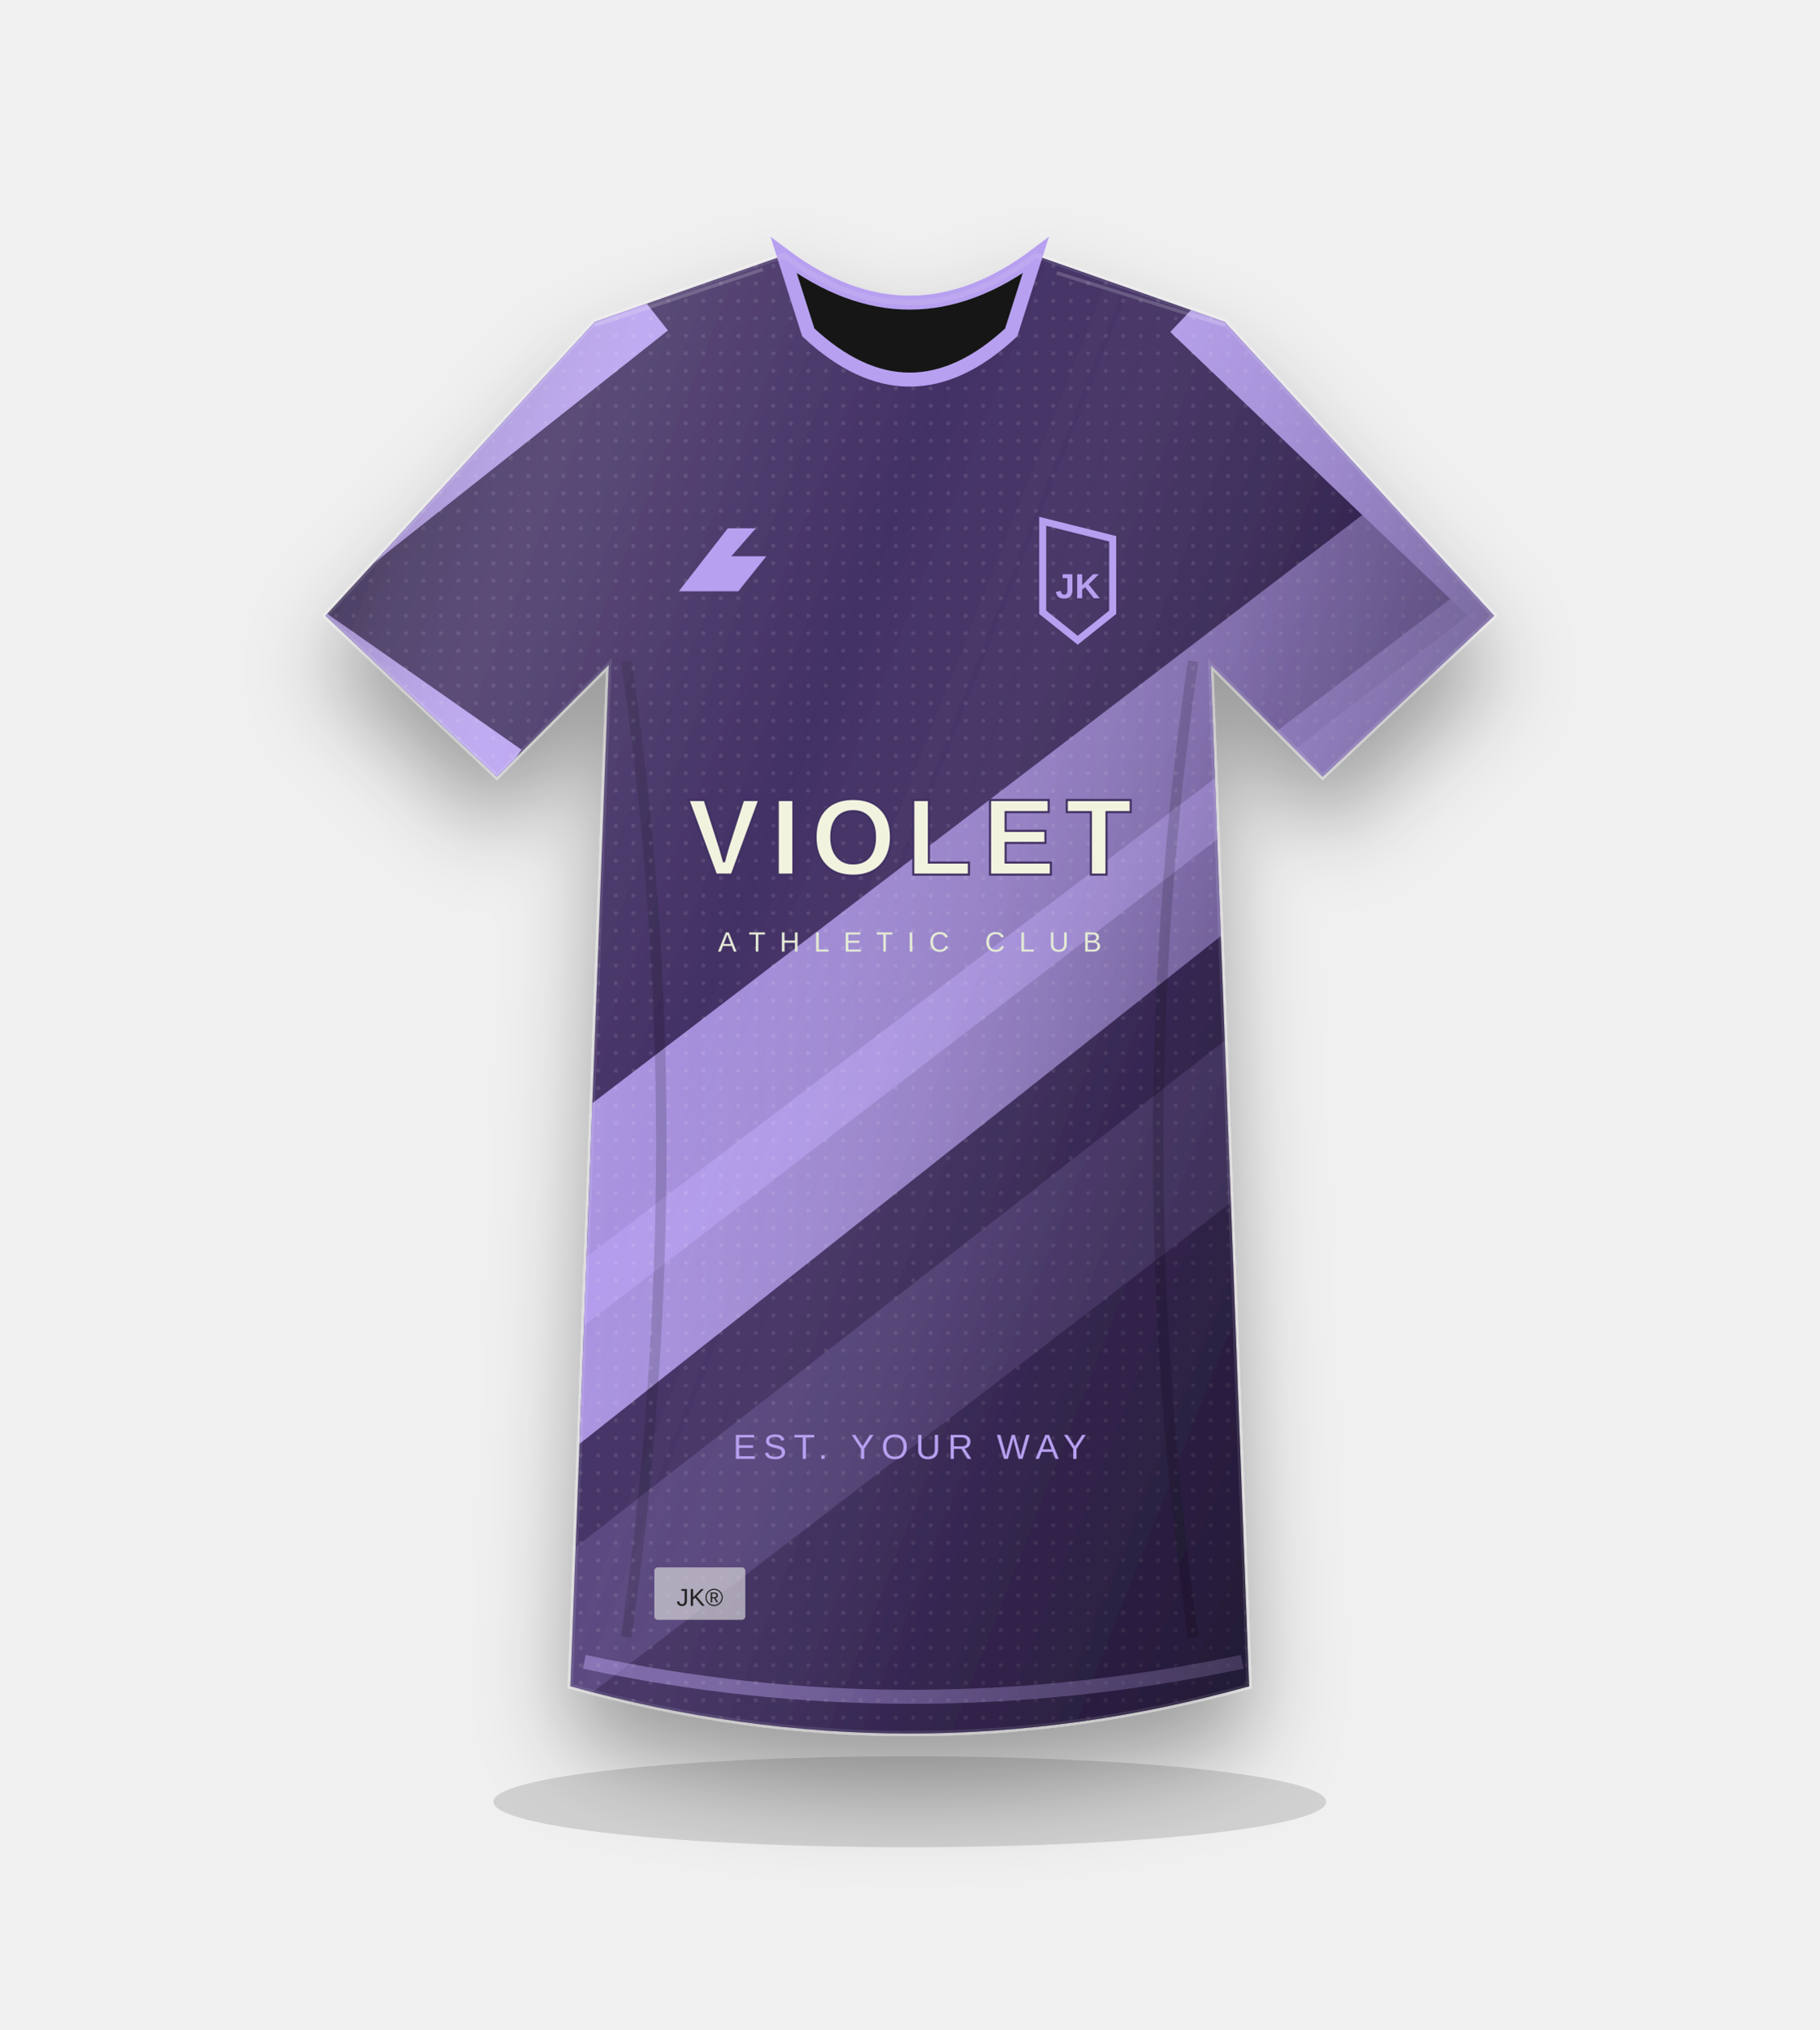
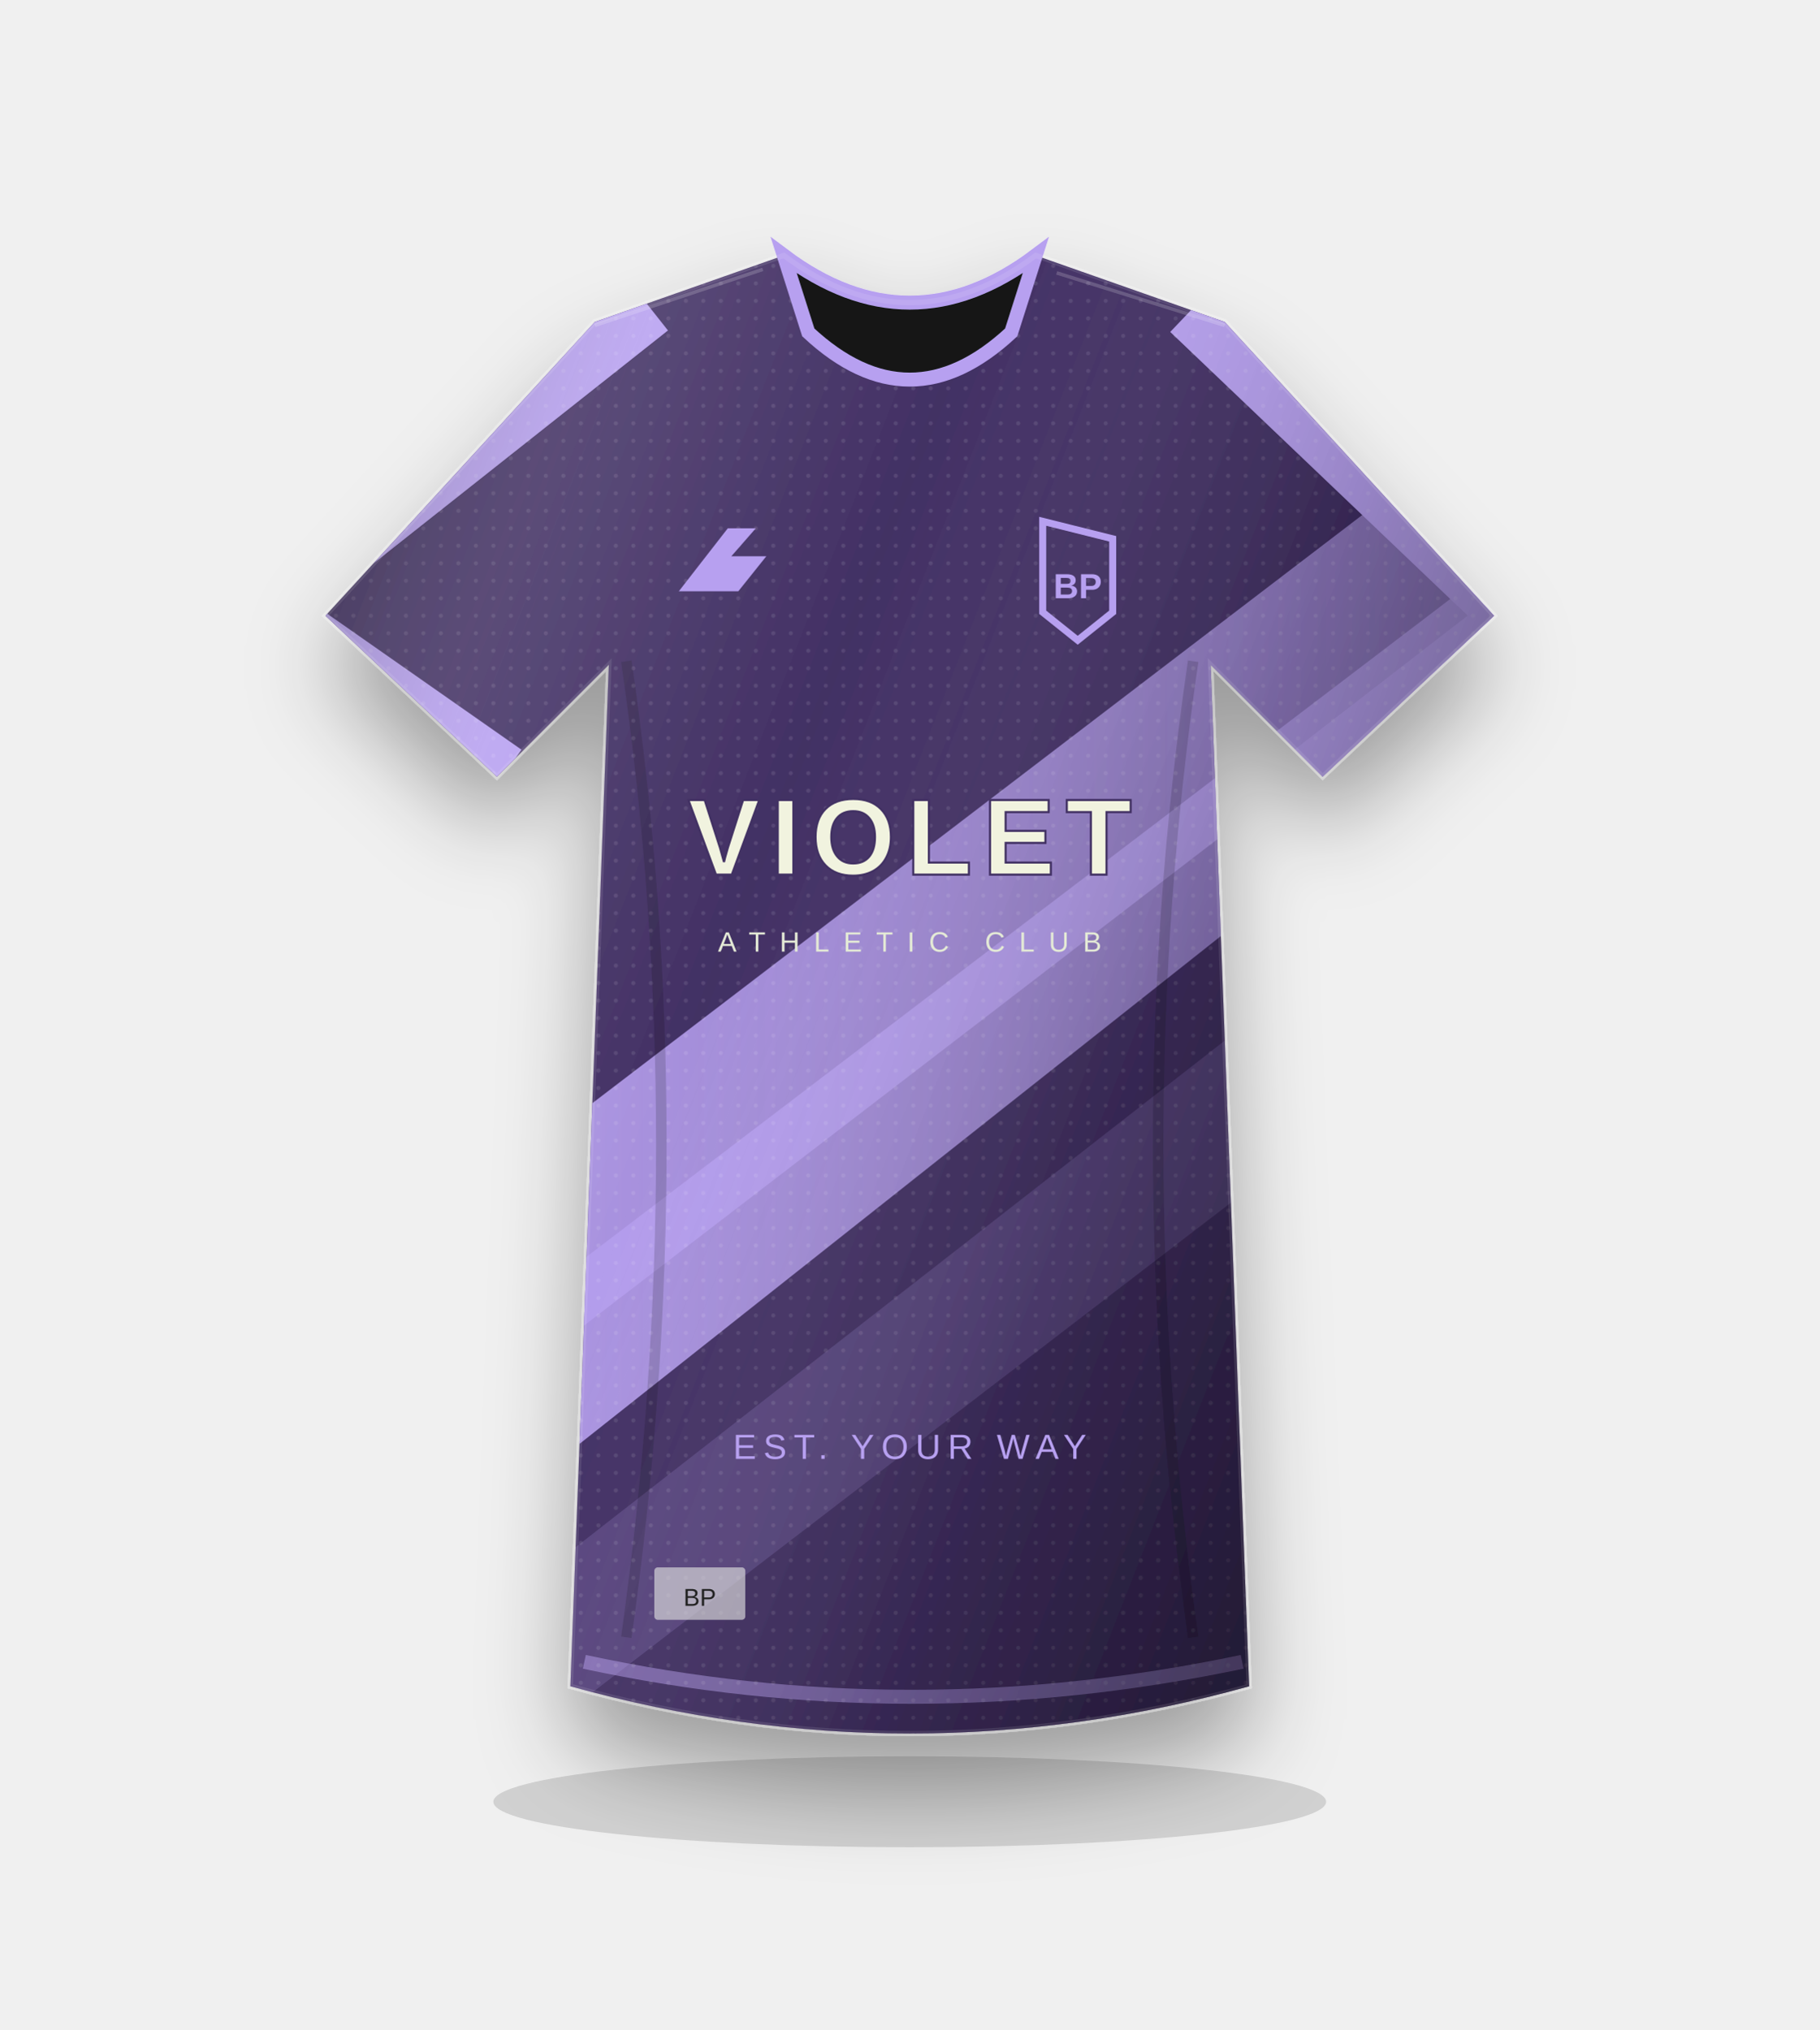
<svg xmlns="http://www.w3.org/2000/svg" width="520" height="580" viewBox="0 0 520 580">
  <defs>
    <linearGradient id="fabric" x1="0" y1="0" x2="1" y2=".5">
      <stop stop-color="#000" stop-opacity=".4" />
      <stop offset=".24" stop-color="#fff" stop-opacity=".12" />
      <stop offset=".46" stop-color="#fff" stop-opacity="0" />
      <stop offset=".77" stop-color="#000" stop-opacity=".17" />
      <stop offset="1" stop-color="#000" stop-opacity=".45" />
    </linearGradient>
    <linearGradient id="stripe">
      <stop stop-color="#b7a0f0" />
      <stop offset="1" stop-color="#b7a0f0" stop-opacity=".55" />
    </linearGradient>
    <pattern id="mesh" width="5" height="5" patternUnits="userSpaceOnUse">
      <circle cx="1" cy="1" r=".6" fill="#fff" opacity=".1" />
    </pattern>
    <clipPath id="shirt">
      <path d="M170 92 L224 73 Q260 100 296 73 L350 92 L427 176 L378 222 L346 190 L357 482 Q260 509 163 482 L174 190 L142 222 L93 176 Z" />
    </clipPath>
    <filter id="shadow">
      <feDropShadow dx="0" dy="15" stdDeviation="13" flood-opacity=".35" />
    </filter>
  </defs>
  <ellipse cx="260" cy="515" rx="119" ry="13" fill="#000" opacity=".13" />
  <g filter="url(#shadow)">
    <path d="M170 92 L224 73 Q260 100 296 73 L350 92 L427 176 L378 222 L346 190 L357 482 Q260 509 163 482 L174 190 L142 222 L93 176 Z" fill="#423064" />
    <g clip-path="url(#shirt)">
      <path d="M65 395 L421 123 L462 178 L116 452 Z" fill="url(#stripe)" />
      <path d="M55 445 L441 151 L448 163 L60 461 Z" fill="#b7a0f0" opacity=".75" />
      <path d="M111 484 L439 228 L461 260 L139 507 Z" fill="#b7a0f0" opacity=".19" />
      <path d="M70 178 L185 87 M341 88 L449 191" stroke="#b7a0f0" stroke-width="19" />
      <path d="M85 178 L145 220 M374 220 L436 172" stroke="#b7a0f0" stroke-width="14" />
      <path d="M167 475 Q260 495 355 475" fill="none" stroke="#b7a0f0" stroke-width="4" opacity=".5" />
      <path d="M179 189 Q199 326 179 468 M341 189 Q321 326 341 468" fill="none" stroke="#000" stroke-width="3" opacity=".15" />
      <path d="M170 92 L224 73 Q260 100 296 73 L350 92 L427 176 L378 222 L346 190 L357 482 Q260 509 163 482 L174 190 L142 222 L93 176 Z" fill="url(#mesh)" />
      <path d="M170 92 L224 73 Q260 100 296 73 L350 92 L427 176 L378 222 L346 190 L357 482 Q260 509 163 482 L174 190 L142 222 L93 176 Z" fill="url(#fabric)" />
    </g>
    <path d="M224 73 Q260 100 296 73 L289 95 Q260 122 231 95 Z" fill="#121914" stroke="#b7a0f0" stroke-width="4" />
    <path d="M170 93 L218 77 M302 78 L350 93" stroke="#fff" stroke-opacity=".18" fill="none" />
    <path d="M170 92 L224 73 Q260 100 296 73 L350 92 L427 176 L378 222 L346 190 L357 482 Q260 509 163 482 L174 190 L142 222 L93 176 Z" fill="none" stroke="#fff" stroke-opacity=".1" stroke-width="1.5" />
    <path d="M208 151 l-14 18 h17 l8 -10 h-10 l7 -8z" fill="#b7a0f0" />
    <path d="M298 149 l20 5 v21 l-10 8 -10 -8z" fill="none" stroke="#b7a0f0" stroke-width="2" />
-     <text x="308" y="171" text-anchor="middle" font-family="Arial,sans-serif" font-size="10" font-weight="900" fill="#b7a0f0">JK</text>
+     <text x="308" y="171" text-anchor="middle" font-family="Arial,sans-serif" font-size="10" font-weight="900" fill="#b7a0f0">BP</text>
    <text x="260" y="250" text-anchor="middle" font-family="Arial,sans-serif" font-size="31" letter-spacing="3" font-weight="900" fill="#f1f3df" stroke="#423064" stroke-width=".6">VIOLET</text>
    <text x="260" y="272" text-anchor="middle" font-family="Arial,sans-serif" font-size="8" letter-spacing="4" fill="#e4ead6">ATHLETIC CLUB</text>
    <text x="260" y="417" text-anchor="middle" font-family="Arial,sans-serif" font-size="10" letter-spacing="2" fill="#b7a0f0">EST. YOUR WAY</text>
    <rect x="187" y="448" width="26" height="15" rx="1" fill="#ddd" opacity=".65" />
-     <text x="200" y="459" text-anchor="middle" font-family="Arial,sans-serif" font-size="7" fill="#222">JK®</text>
+     <text x="200" y="459" text-anchor="middle" font-family="Arial,sans-serif" font-size="7" fill="#222">BP</text>
  </g>
</svg>
